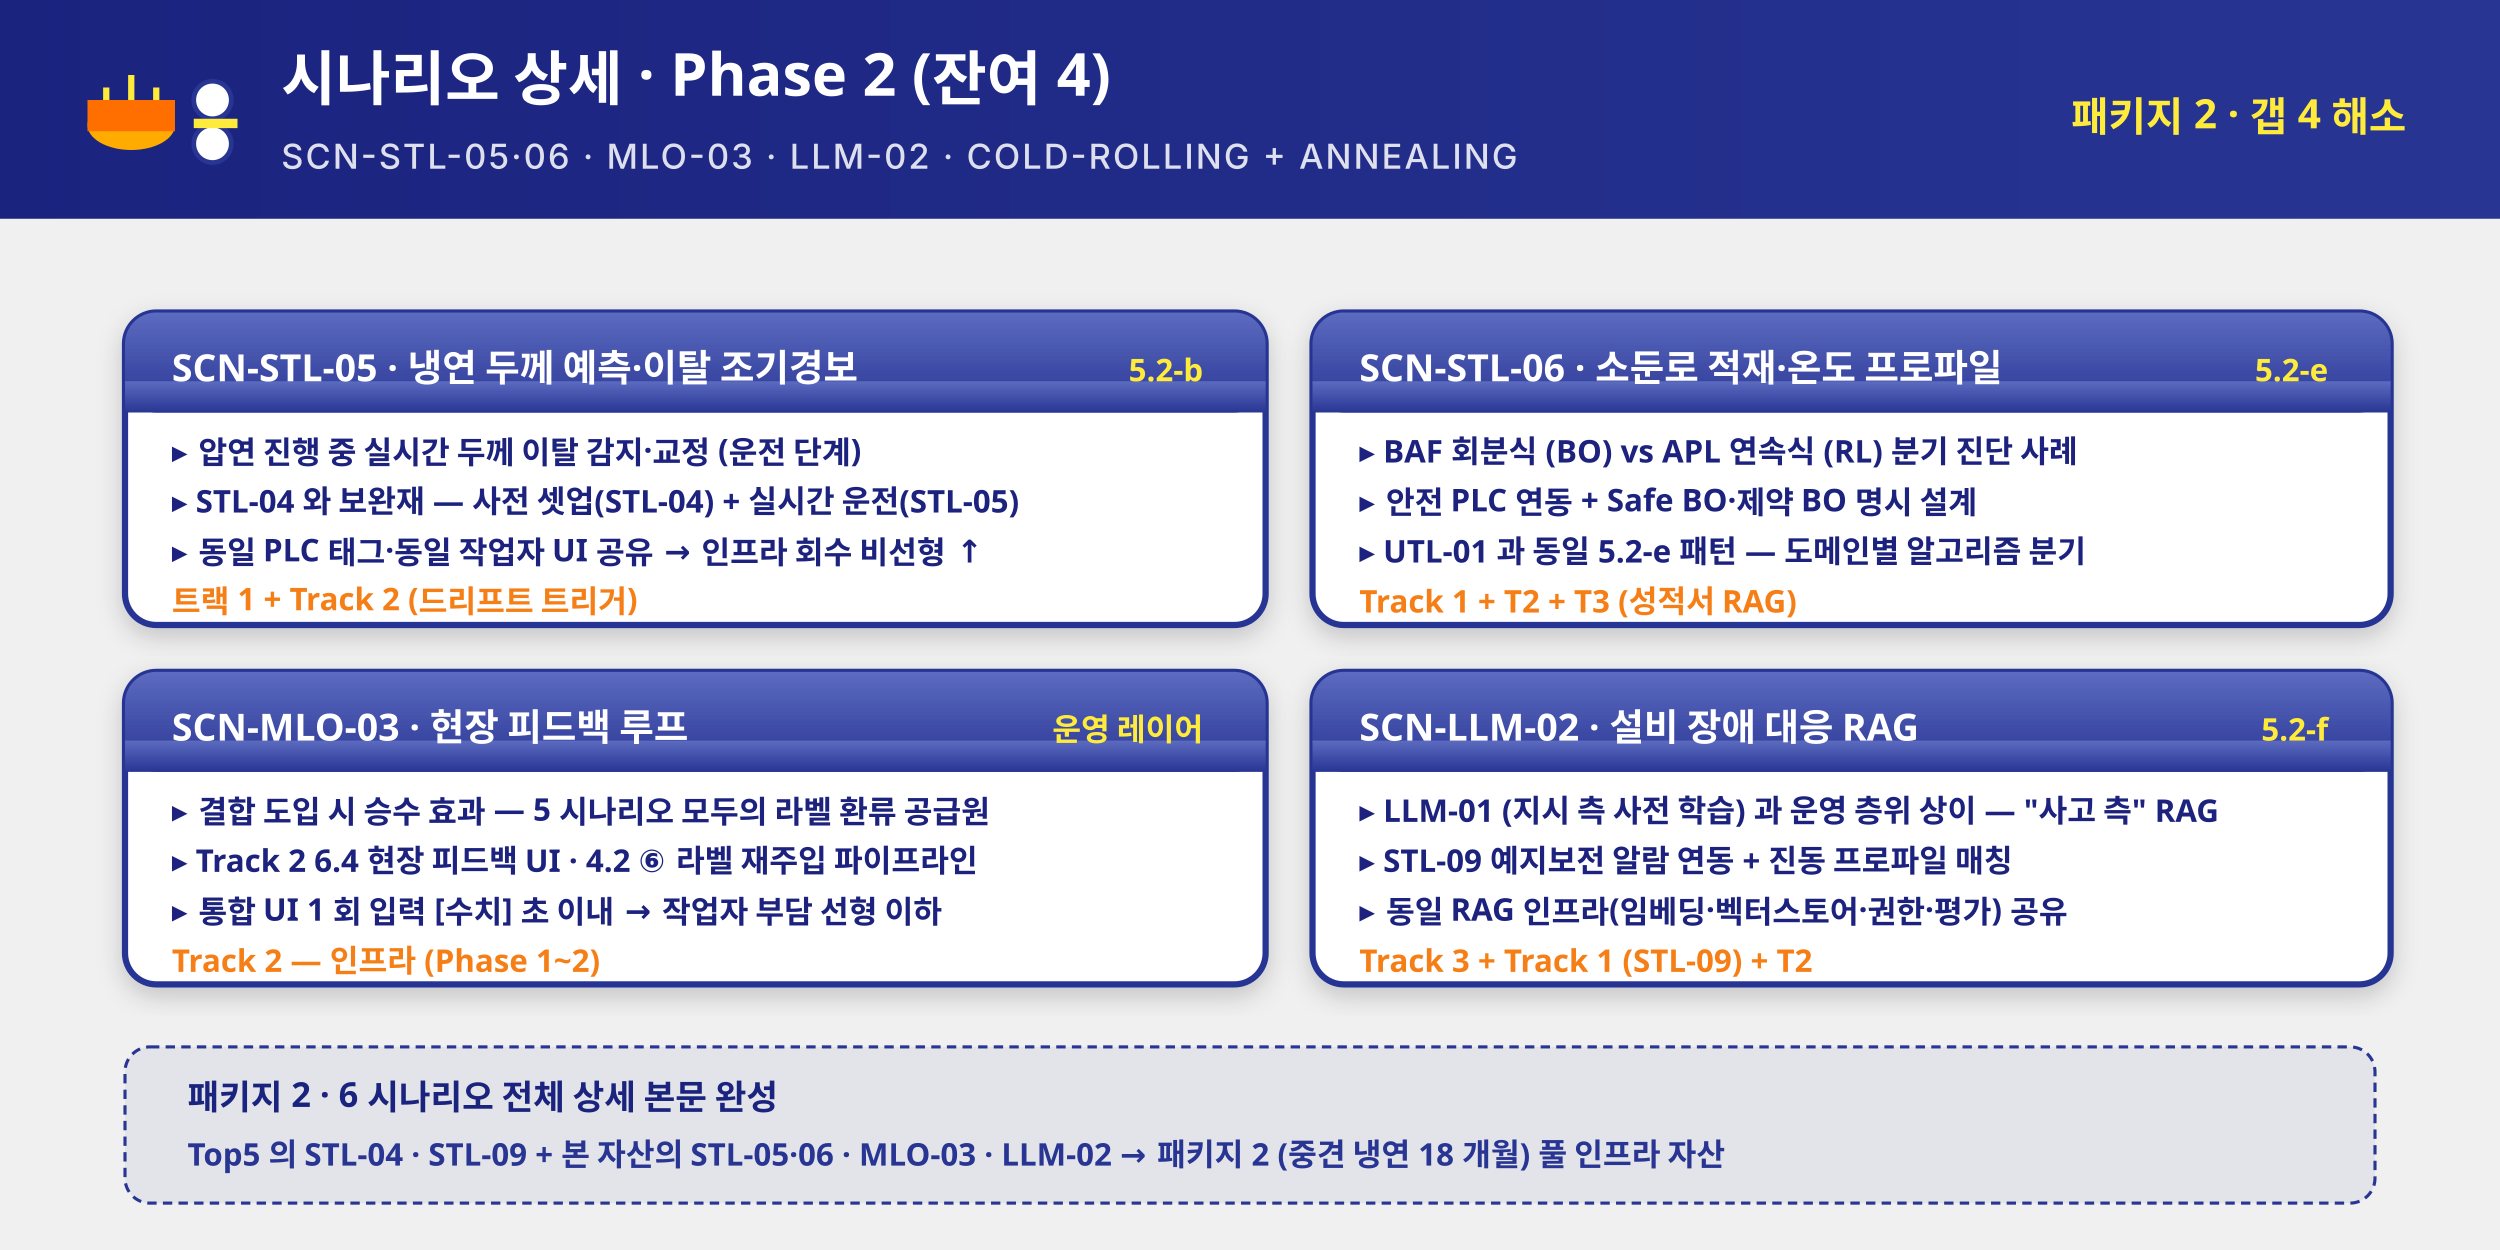
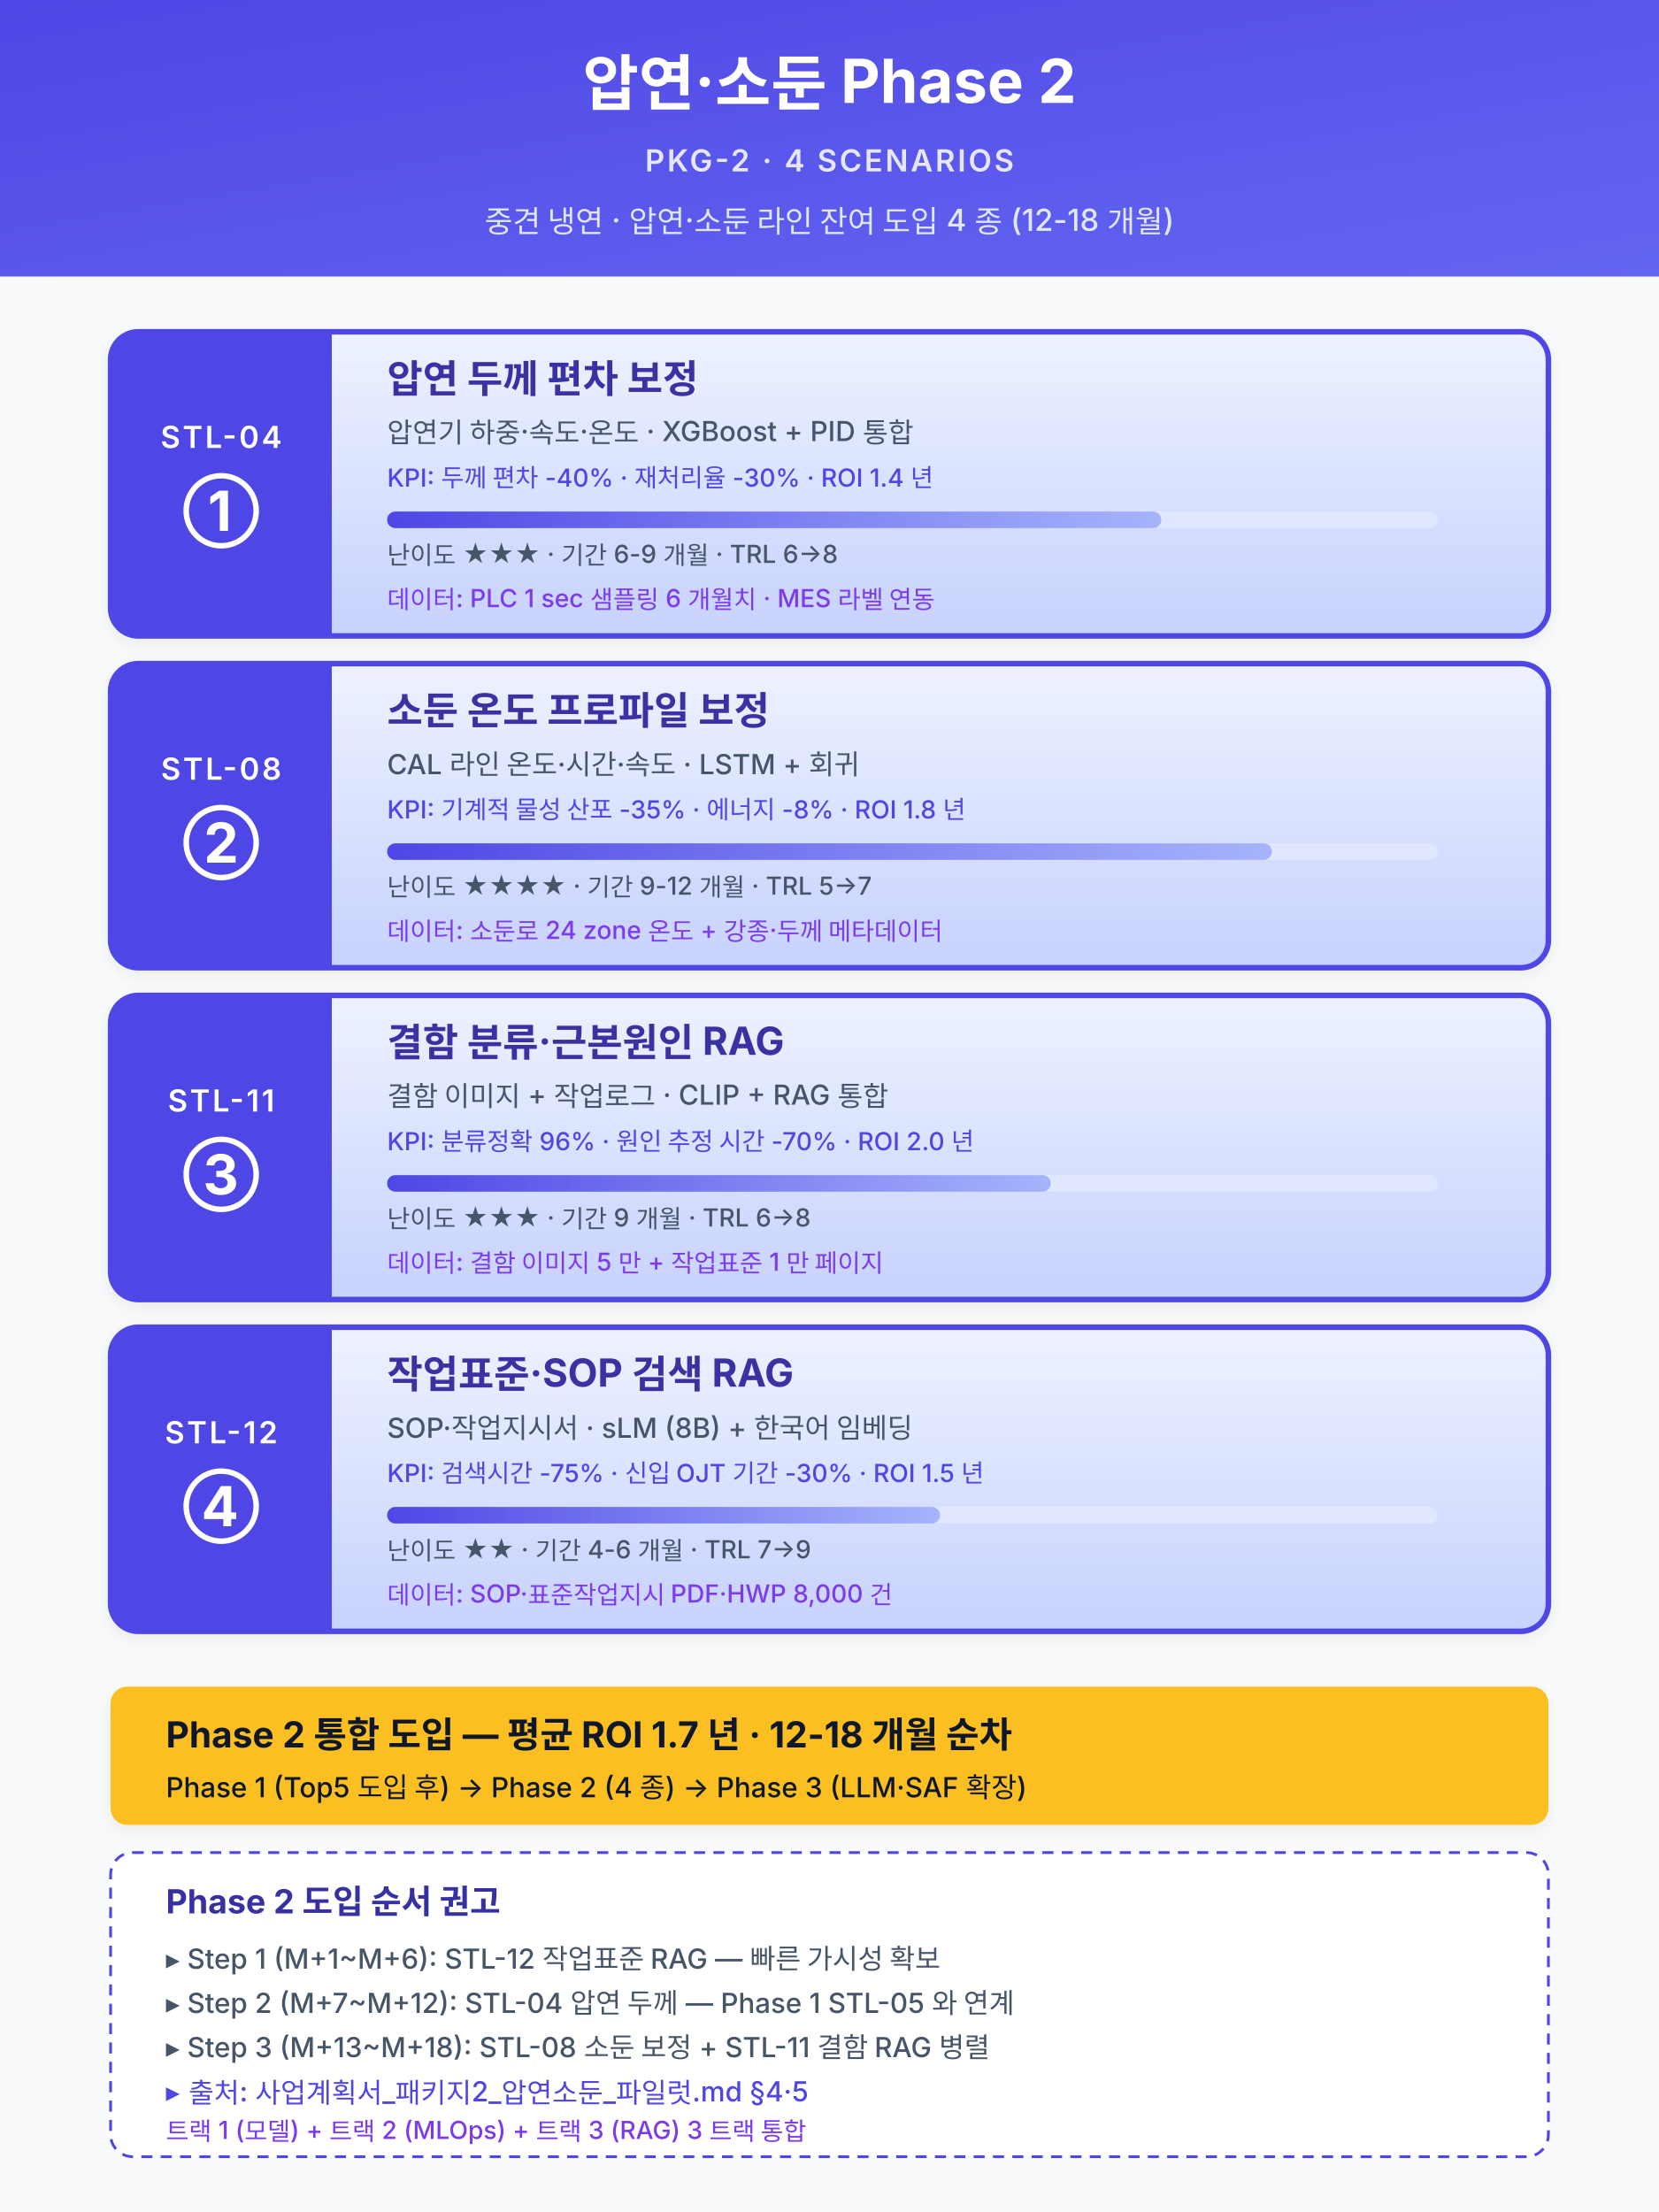
- <svg xmlns="http://www.w3.org/2000/svg" viewBox="0 0 800 400" role="img" aria-label="시나리오 상세 — Phase 2 패키지 2 잔여 4 시나리오 (STL-05·06 · MLO-03 · LLM-02)" class="zoomable">
+ <svg xmlns="http://www.w3.org/2000/svg" viewBox="0 0 600 800" role="img" aria-label="압연·소둔 Phase 2 시나리오 상세 — 4 카드 세로형" class="zoomable">
  <defs>
-     <linearGradient id="p2-header" x1="0" y1="0" x2="1" y2="0">
-       <stop offset="0%" stop-color="#1A237E" />
-       <stop offset="100%" stop-color="#283593" />
+     <linearGradient id="p2-header" x1="0" y1="0" x2="1" y2="1">
+       <stop offset="0%" stop-color="#4F46E5" />
+       <stop offset="100%" stop-color="#6366F1" />
    </linearGradient>
    <linearGradient id="p2-card" x1="0" y1="0" x2="0" y2="1">
-       <stop offset="0%" stop-color="#5C6BC0" />
-       <stop offset="100%" stop-color="#283593" />
+       <stop offset="0%" stop-color="#EEF2FF" />
+       <stop offset="100%" stop-color="#C7D2FE" />
    </linearGradient>
-     <filter id="p2-shadow" x="-10%" y="-10%" width="120%" height="120%">
-       <feDropShadow dx="0" dy="3" stdDeviation="4" flood-color="#000" flood-opacity="0.18" />
+     <linearGradient id="p2-bar" x1="0" y1="0" x2="1" y2="0">
+       <stop offset="0%" stop-color="#4F46E5" />
+       <stop offset="100%" stop-color="#A5B4FC" />
+     </linearGradient>
+     <filter id="p2-shadow" x="-20%" y="-20%" width="140%" height="140%">
+       <feDropShadow dx="0" dy="4" stdDeviation="6" flood-color="#0F172A" flood-opacity="0.08" />
+       <feDropShadow dx="0" dy="2" stdDeviation="3" flood-color="#0F172A" flood-opacity="0.06" />
    </filter>
    <style>
-       .ko { font-family: 'Pretendard', 'Apple SD Gothic Neo', sans-serif; font-weight: 700; }
-       .en { font-family: 'Inter', sans-serif; font-weight: 500; letter-spacing: 0.06em; }
+       .ko { font-family: 'Pretendard', system-ui, -apple-system, sans-serif; font-weight: 700; }
+       .ko-r { font-family: 'Pretendard', system-ui, -apple-system, sans-serif; font-weight: 500; }
+       .en { font-family: 'Pretendard', system-ui, -apple-system, sans-serif; font-weight: 600; letter-spacing: 0.08em; }
    </style>
  </defs>
-   <rect width="800" height="70" fill="url(#p2-header)" />
-   <g transform="translate(28, 18)">
-     <ellipse cx="14" cy="22" rx="14" ry="8" fill="#FFAB00" />
-     <rect x="0" y="14" width="28" height="10" fill="#FF6F00" />
-     <line x1="6" y1="10" x2="6" y2="14" stroke="#FFEB3B" stroke-width="2" />
-     <line x1="14" y1="6" x2="14" y2="14" stroke="#FFEB3B" stroke-width="2" />
-     <line x1="22" y1="10" x2="22" y2="14" stroke="#FFEB3B" stroke-width="2" />
-     <circle cx="40" cy="14" r="6" fill="white" stroke="#283593" stroke-width="1.5" />
-     <circle cx="40" cy="28" r="6" fill="white" stroke="#283593" stroke-width="1.5" />
-     <rect x="34" y="20" width="14" height="3" fill="#FFEB3B" />
-   </g>
-   <text x="90" y="32" class="ko" font-size="19" fill="white">시나리오 상세 · Phase 2 (잔여 4)</text>
-   <text x="90" y="54" class="en" font-size="11" fill="rgba(255,255,255,0.85)">SCN-STL-05·06 · MLO-03 · LLM-02 · COLD-ROLLING + ANNEALING</text>
-   <text x="770" y="42" class="ko" font-size="13" fill="#FFEB3B" text-anchor="end">패키지 2 · 갭 4 해소</text>
-   <g transform="translate(40, 100)" filter="url(#p2-shadow)">
-     <rect width="365" height="100" rx="10" fill="white" stroke="#283593" stroke-width="2" />
-     <rect width="365" height="32" rx="10" fill="url(#p2-card)" />
-     <rect y="22" width="365" height="10" fill="url(#p2-card)" />
-     <text x="15" y="22" class="ko" font-size="12" fill="white">SCN-STL-05 · 냉연 두께 예측·이탈 조기경보</text>
-     <text x="345" y="22" text-anchor="end" class="ko" font-size="10" fill="#FFEB3B">5.2-b</text>
-     <g transform="translate(15, 48)" class="ko" font-size="10" fill="#1A237E">
-       <text y="0">▸ 압연 진행 중 실시간 두께 이탈 감지·교정 (운전 단계)</text>
-       <text y="16">▸ STL-04 와 보완재 — 사전 셋업(STL-04) + 실시간 운전(STL-05)</text>
-       <text y="32">▸ 동일 PLC 태그·동일 작업자 UI 공유 → 인프라 회수 비선형 ↑</text>
-       <text y="48" fill="#F57F17" font-weight="700">트랙 1 + Track 2 (드리프트 트리거)</text>
+   <rect width="600" height="800" fill="#F8FAFC" />
+   <rect width="600" height="100" fill="url(#p2-header)" />
+   <text x="300" y="38" text-anchor="middle" class="ko" font-size="22" fill="white">압연·소둔 Phase 2</text>
+   <text x="300" y="62" text-anchor="middle" class="en" font-size="11" fill="rgba(255,255,255,0.85)">PKG-2 · 4 SCENARIOS</text>
+   <text x="300" y="84" text-anchor="middle" class="ko-r" font-size="11" fill="#E0E7FF">중견 냉연 · 압연·소둔 라인 잔여 도입 4 종 (12-18 개월)</text>
+   <g filter="url(#p2-shadow)">
+     <g transform="translate(40, 120)">
+       <rect width="520" height="110" rx="10" fill="url(#p2-card)" stroke="#4F46E5" stroke-width="2" />
+       <rect width="80" height="110" rx="10" fill="#4F46E5" />
+       <rect x="70" width="10" height="110" fill="#4F46E5" />
+       <text x="40" y="42" text-anchor="middle" class="en" font-size="11" fill="white">STL-04</text>
+       <text x="40" y="72" text-anchor="middle" class="ko" font-size="20" fill="white" font-weight="900">①</text>
+       <text x="100" y="22" class="ko" font-size="14" fill="#3730A3">압연 두께 편차 보정</text>
+       <text x="100" y="40" class="ko-r" font-size="10" fill="#475569">압연기 하중·속도·온도 · XGBoost + PID 통합</text>
+       <text x="100" y="56" class="ko-r" font-size="9" fill="#4F46E5">KPI: 두께 편차 -40% · 재처리율 -30% · ROI 1.4 년</text>
+       <rect x="100" y="65" width="380" height="6" rx="3" fill="#E0E7FF" />
+       <rect x="100" y="65" width="280" height="6" rx="3" fill="url(#p2-bar)" />
+       <text x="100" y="84" class="ko-r" font-size="9" fill="#475569">난이도 ★★★ · 기간 6-9 개월 · TRL 6→8</text>
+       <text x="100" y="100" class="ko-r" font-size="9" fill="#7C3AED">데이터: PLC 1 sec 샘플링 6 개월치 · MES 라벨 연동</text>
+     </g>
+     <g transform="translate(40, 240)">
+       <rect width="520" height="110" rx="10" fill="url(#p2-card)" stroke="#4F46E5" stroke-width="2" />
+       <rect width="80" height="110" rx="10" fill="#4F46E5" />
+       <rect x="70" width="10" height="110" fill="#4F46E5" />
+       <text x="40" y="42" text-anchor="middle" class="en" font-size="11" fill="white">STL-08</text>
+       <text x="40" y="72" text-anchor="middle" class="ko" font-size="20" fill="white" font-weight="900">②</text>
+       <text x="100" y="22" class="ko" font-size="14" fill="#3730A3">소둔 온도 프로파일 보정</text>
+       <text x="100" y="40" class="ko-r" font-size="10" fill="#475569">CAL 라인 온도·시간·속도 · LSTM + 회귀</text>
+       <text x="100" y="56" class="ko-r" font-size="9" fill="#4F46E5">KPI: 기계적 물성 산포 -35% · 에너지 -8% · ROI 1.8 년</text>
+       <rect x="100" y="65" width="380" height="6" rx="3" fill="#E0E7FF" />
+       <rect x="100" y="65" width="320" height="6" rx="3" fill="url(#p2-bar)" />
+       <text x="100" y="84" class="ko-r" font-size="9" fill="#475569">난이도 ★★★★ · 기간 9-12 개월 · TRL 5→7</text>
+       <text x="100" y="100" class="ko-r" font-size="9" fill="#7C3AED">데이터: 소둔로 24 zone 온도 + 강종·두께 메타데이터</text>
+     </g>
+     <g transform="translate(40, 360)">
+       <rect width="520" height="110" rx="10" fill="url(#p2-card)" stroke="#4F46E5" stroke-width="2" />
+       <rect width="80" height="110" rx="10" fill="#4F46E5" />
+       <rect x="70" width="10" height="110" fill="#4F46E5" />
+       <text x="40" y="42" text-anchor="middle" class="en" font-size="11" fill="white">STL-11</text>
+       <text x="40" y="72" text-anchor="middle" class="ko" font-size="20" fill="white" font-weight="900">③</text>
+       <text x="100" y="22" class="ko" font-size="14" fill="#3730A3">결함 분류·근본원인 RAG</text>
+       <text x="100" y="40" class="ko-r" font-size="10" fill="#475569">결함 이미지 + 작업로그 · CLIP + RAG 통합</text>
+       <text x="100" y="56" class="ko-r" font-size="9" fill="#4F46E5">KPI: 분류정확 96% · 원인 추정 시간 -70% · ROI 2.0 년</text>
+       <rect x="100" y="65" width="380" height="6" rx="3" fill="#E0E7FF" />
+       <rect x="100" y="65" width="240" height="6" rx="3" fill="url(#p2-bar)" />
+       <text x="100" y="84" class="ko-r" font-size="9" fill="#475569">난이도 ★★★ · 기간 9 개월 · TRL 6→8</text>
+       <text x="100" y="100" class="ko-r" font-size="9" fill="#7C3AED">데이터: 결함 이미지 5 만 + 작업표준 1 만 페이지</text>
+     </g>
+     <g transform="translate(40, 480)">
+       <rect width="520" height="110" rx="10" fill="url(#p2-card)" stroke="#4F46E5" stroke-width="2" />
+       <rect width="80" height="110" rx="10" fill="#4F46E5" />
+       <rect x="70" width="10" height="110" fill="#4F46E5" />
+       <text x="40" y="42" text-anchor="middle" class="en" font-size="11" fill="white">STL-12</text>
+       <text x="40" y="72" text-anchor="middle" class="ko" font-size="20" fill="white" font-weight="900">④</text>
+       <text x="100" y="22" class="ko" font-size="14" fill="#3730A3">작업표준·SOP 검색 RAG</text>
+       <text x="100" y="40" class="ko-r" font-size="10" fill="#475569">SOP·작업지시서 · sLM (8B) + 한국어 임베딩</text>
+       <text x="100" y="56" class="ko-r" font-size="9" fill="#4F46E5">KPI: 검색시간 -75% · 신입 OJT 기간 -30% · ROI 1.5 년</text>
+       <rect x="100" y="65" width="380" height="6" rx="3" fill="#E0E7FF" />
+       <rect x="100" y="65" width="200" height="6" rx="3" fill="url(#p2-bar)" />
+       <text x="100" y="84" class="ko-r" font-size="9" fill="#475569">난이도 ★★ · 기간 4-6 개월 · TRL 7→9</text>
+       <text x="100" y="100" class="ko-r" font-size="9" fill="#7C3AED">데이터: SOP·표준작업지시 PDF·HWP 8,000 건</text>
    </g>
  </g>
-   <g transform="translate(420, 100)" filter="url(#p2-shadow)">
-     <rect width="345" height="100" rx="10" fill="white" stroke="#283593" stroke-width="2" />
-     <rect width="345" height="32" rx="10" fill="url(#p2-card)" />
-     <rect y="22" width="345" height="10" fill="url(#p2-card)" />
-     <text x="15" y="22" class="ko" font-size="12" fill="white">SCN-STL-06 · 소둔로 적재·온도 프로파일</text>
-     <text x="325" y="22" text-anchor="end" class="ko" font-size="10" fill="#FFEB3B">5.2-e</text>
-     <g transform="translate(15, 48)" class="ko" font-size="10" fill="#1A237E">
-       <text y="0">▸ BAF 회분식 (BO) vs APL 연속식 (RL) 분기 진단 사례</text>
-       <text y="16">▸ 안전 PLC 연동 + Safe BO·제약 BO 명시 설계</text>
-       <text y="32">▸ UTL-01 과 동일 5.2-e 패턴 — 도메인별 알고리즘 분기</text>
-       <text y="48" fill="#F57F17" font-weight="700">Track 1 + T2 + T3 (성적서 RAG)</text>
-     </g>
+   <g transform="translate(40, 610)">
+     <rect width="520" height="50" rx="6" fill="#FBBF24" filter="url(#p2-shadow)" />
+     <text x="20" y="22" class="ko" font-size="13" fill="#0F172A">Phase 2 통합 도입 — 평균 ROI 1.7 년 · 12-18 개월 순차</text>
+     <text x="20" y="40" class="ko-r" font-size="10" fill="#0F172A">Phase 1 (Top5 도입 후) → Phase 2 (4 종) → Phase 3 (LLM·SAF 확장)</text>
  </g>
-   <g transform="translate(40, 215)" filter="url(#p2-shadow)">
-     <rect width="365" height="100" rx="10" fill="white" stroke="#283593" stroke-width="2" />
-     <rect width="365" height="32" rx="10" fill="url(#p2-card)" />
-     <rect y="22" width="365" height="10" fill="url(#p2-card)" />
-     <text x="15" y="22" class="ko" font-size="12" fill="white">SCN-MLO-03 · 현장 피드백 루프</text>
-     <text x="345" y="22" text-anchor="end" class="ko" font-size="10" fill="#FFEB3B">운영 레이어</text>
-     <g transform="translate(15, 48)" class="ko" font-size="10" fill="#1A237E">
-       <text y="0">▸ 결합 도입 시 승수 효과 — 5 시나리오 모두의 라벨 환류 공급원</text>
-       <text y="16">▸ Track 2 6.4 현장 피드백 UI · 4.2 ⑥ 라벨 재주입 파이프라인</text>
-       <text y="32">▸ 통합 UI 1 회 입력 [수치] 초 이내 → 작업자 부담 선형 이하</text>
-       <text y="48" fill="#F57F17" font-weight="700">Track 2 — 인프라 (Phase 1~2)</text>
-     </g>
-   </g>
-   <g transform="translate(420, 215)" filter="url(#p2-shadow)">
-     <rect width="345" height="100" rx="10" fill="white" stroke="#283593" stroke-width="2" />
-     <rect width="345" height="32" rx="10" fill="url(#p2-card)" />
-     <rect y="22" width="345" height="10" fill="url(#p2-card)" />
-     <text x="15" y="22" class="ko" font-size="12" fill="white">SCN-LLM-02 · 설비 장애 대응 RAG</text>
-     <text x="325" y="22" text-anchor="end" class="ko" font-size="10" fill="#FFEB3B">5.2-f</text>
-     <g transform="translate(15, 48)" class="ko" font-size="10" fill="#1A237E">
-       <text y="0">▸ LLM-01 (지시 측 사전 학습) 과 운영 층위 상이 — "사고 측" RAG</text>
-       <text y="16">▸ STL-09 예지보전 알람 연동 + 진동 프로파일 매칭</text>
-       <text y="32">▸ 동일 RAG 인프라(임베딩·벡터스토어·권한·평가) 공유</text>
-       <text y="48" fill="#F57F17" font-weight="700">Track 3 + Track 1 (STL-09) + T2</text>
-     </g>
-   </g>
-   <g transform="translate(40, 335)">
-     <rect width="720" height="50" rx="8" fill="rgba(26,35,126,0.06)" stroke="#283593" stroke-dasharray="3 2" />
-     <text x="20" y="20" class="ko" font-size="11" fill="#1A237E" font-weight="700">패키지 2 · 6 시나리오 전체 상세 본문 완성</text>
-     <text x="20" y="38" class="ko" font-size="10" fill="#283593">Top5 의 STL-04 · STL-09 + 본 자산의 STL-05·06 · MLO-03 · LLM-02 → 패키지 2 (중견 냉연 18 개월) 풀 인프라 자산</text>
+   <g transform="translate(40, 670)">
+     <rect width="520" height="110" rx="8" fill="white" stroke="#4F46E5" stroke-width="1" stroke-dasharray="4 3" />
+     <text x="20" y="22" class="ko" font-size="12" fill="#3730A3">Phase 2 도입 순서 권고</text>
+     <text x="20" y="42" class="ko-r" font-size="10" fill="#475569">▸ Step 1 (M+1~M+6): STL-12 작업표준 RAG — 빠른 가시성 확보</text>
+     <text x="20" y="58" class="ko-r" font-size="10" fill="#475569">▸ Step 2 (M+7~M+12): STL-04 압연 두께 — Phase 1 STL-05 와 연계</text>
+     <text x="20" y="74" class="ko-r" font-size="10" fill="#475569">▸ Step 3 (M+13~M+18): STL-08 소둔 보정 + STL-11 결함 RAG 병렬</text>
+     <text x="20" y="90" class="ko-r" font-size="10" fill="#4F46E5">▸ 출처: 사업계획서_패키지2_압연소둔_파일럿.md §4·5</text>
+     <text x="20" y="104" class="ko-r" font-size="9" fill="#7C3AED">트랙 1 (모델) + 트랙 2 (MLOps) + 트랙 3 (RAG) 3 트랙 통합</text>
  </g>
</svg>
